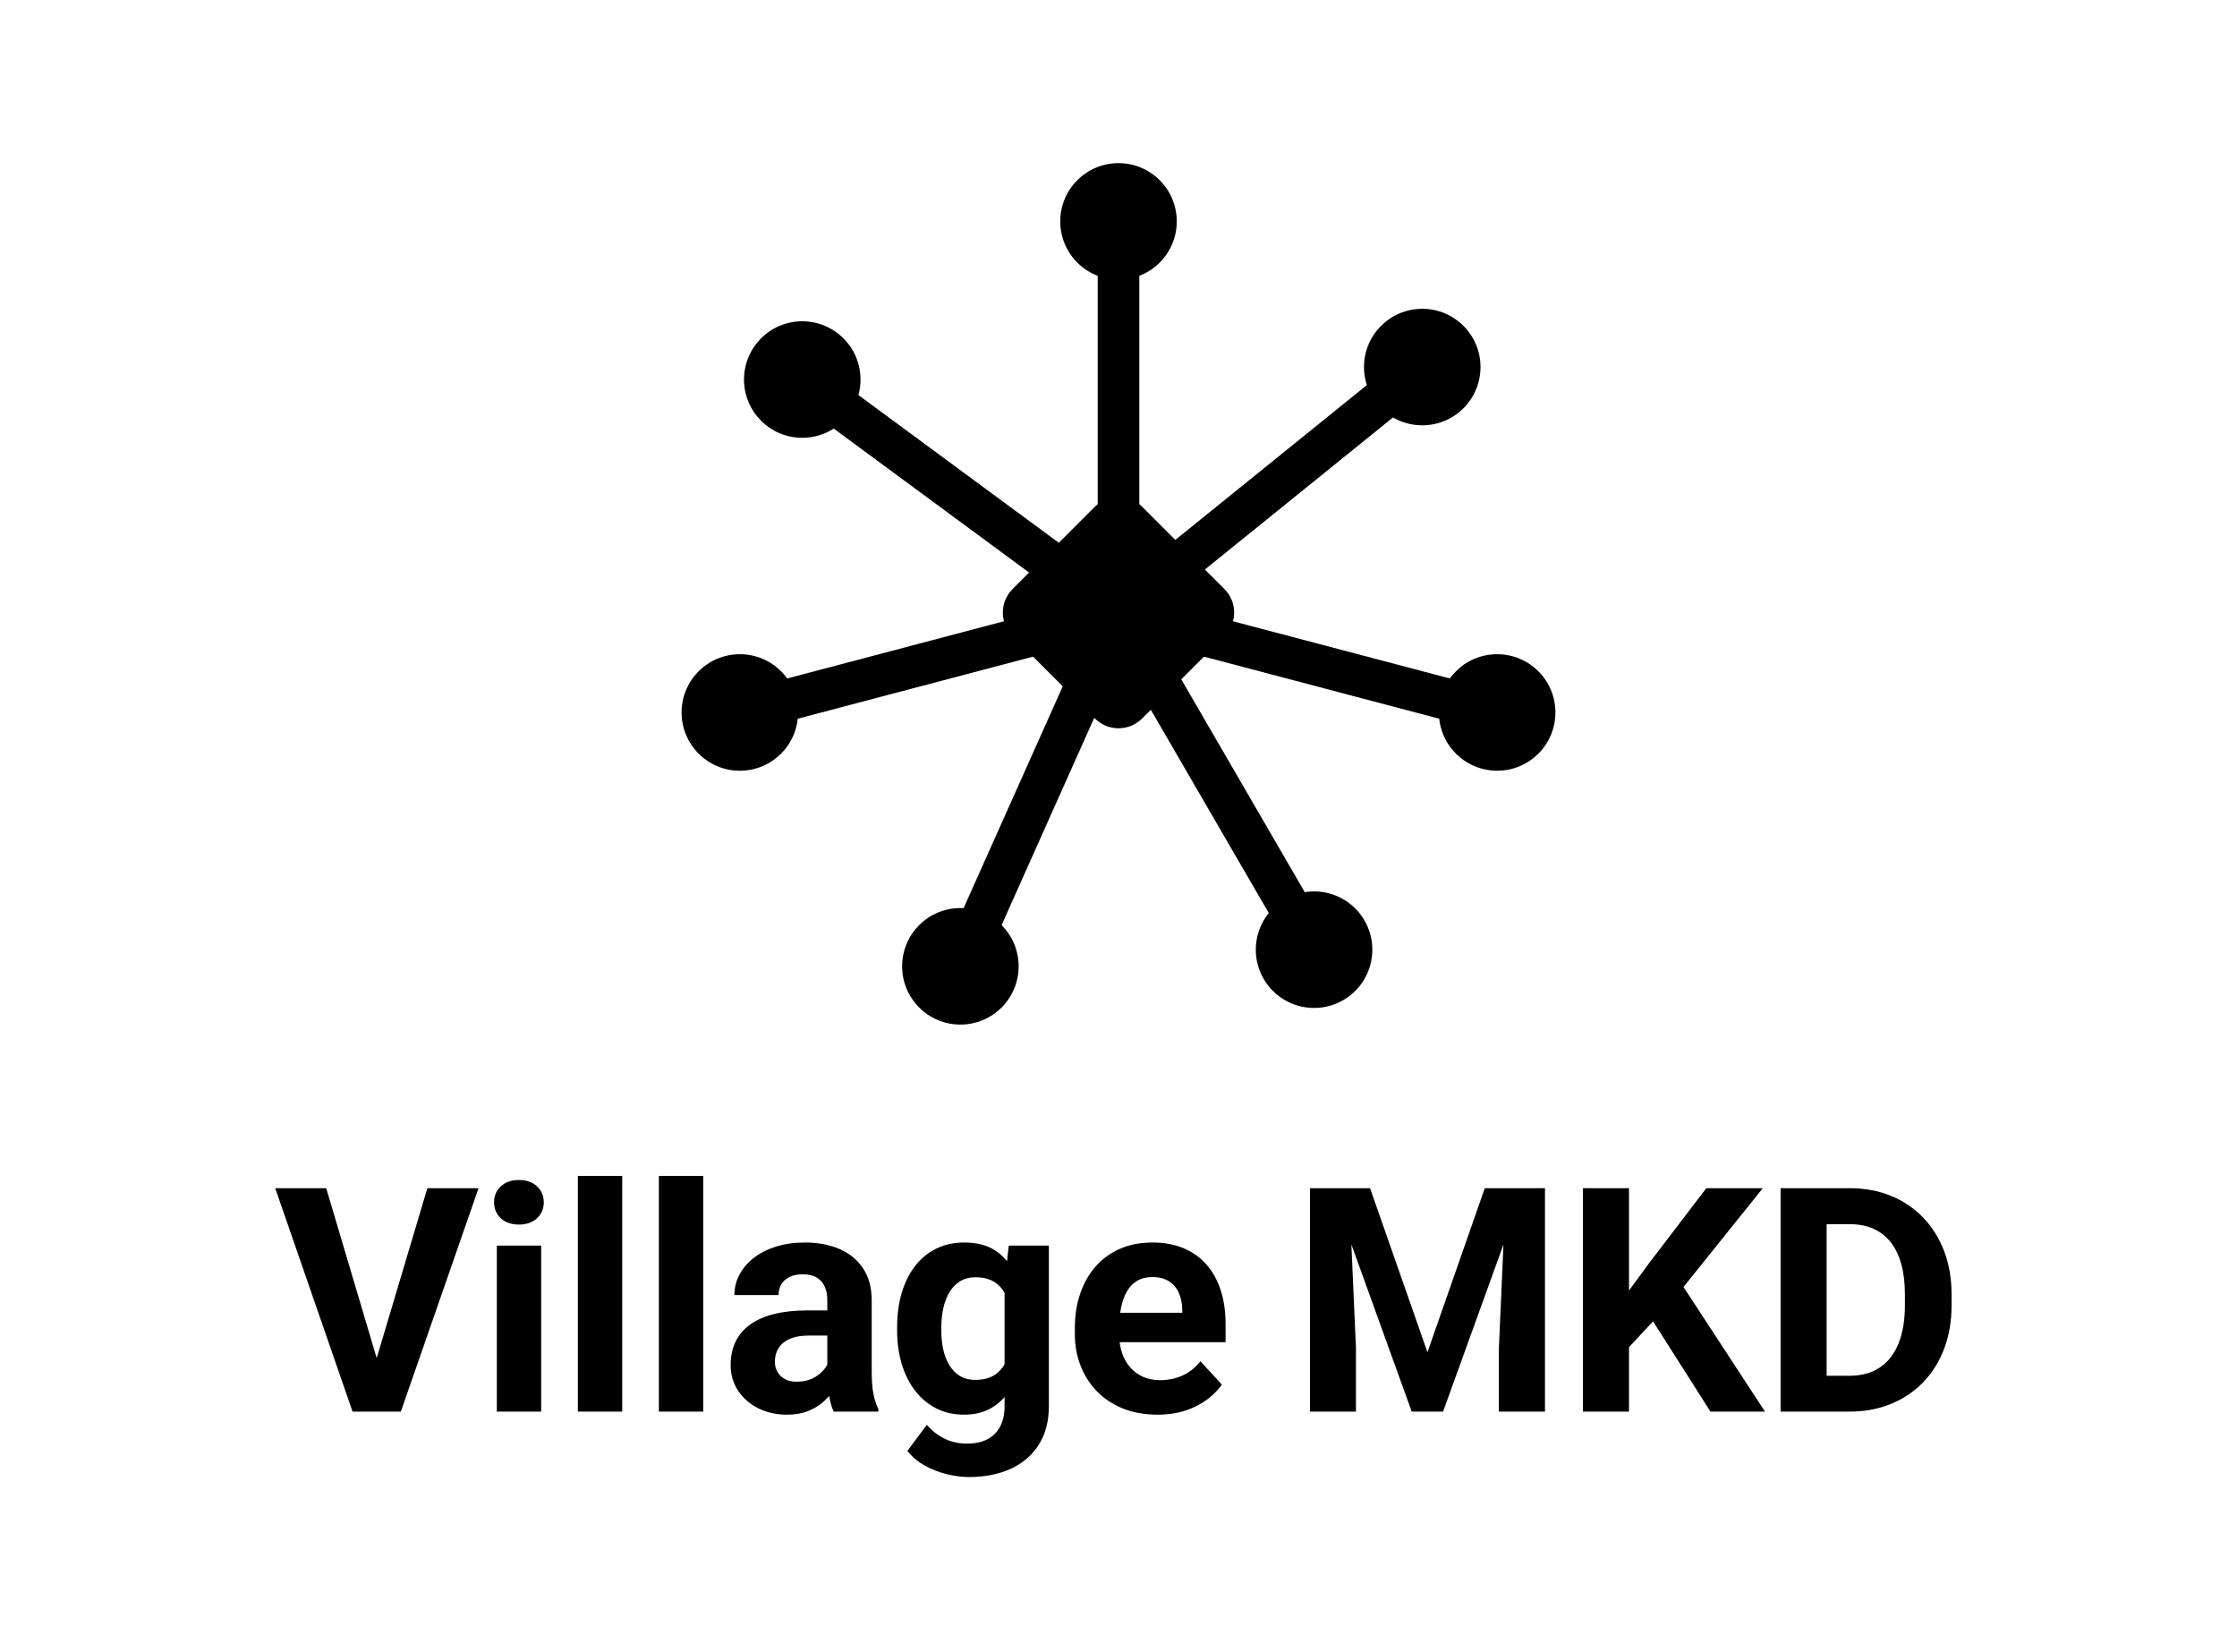
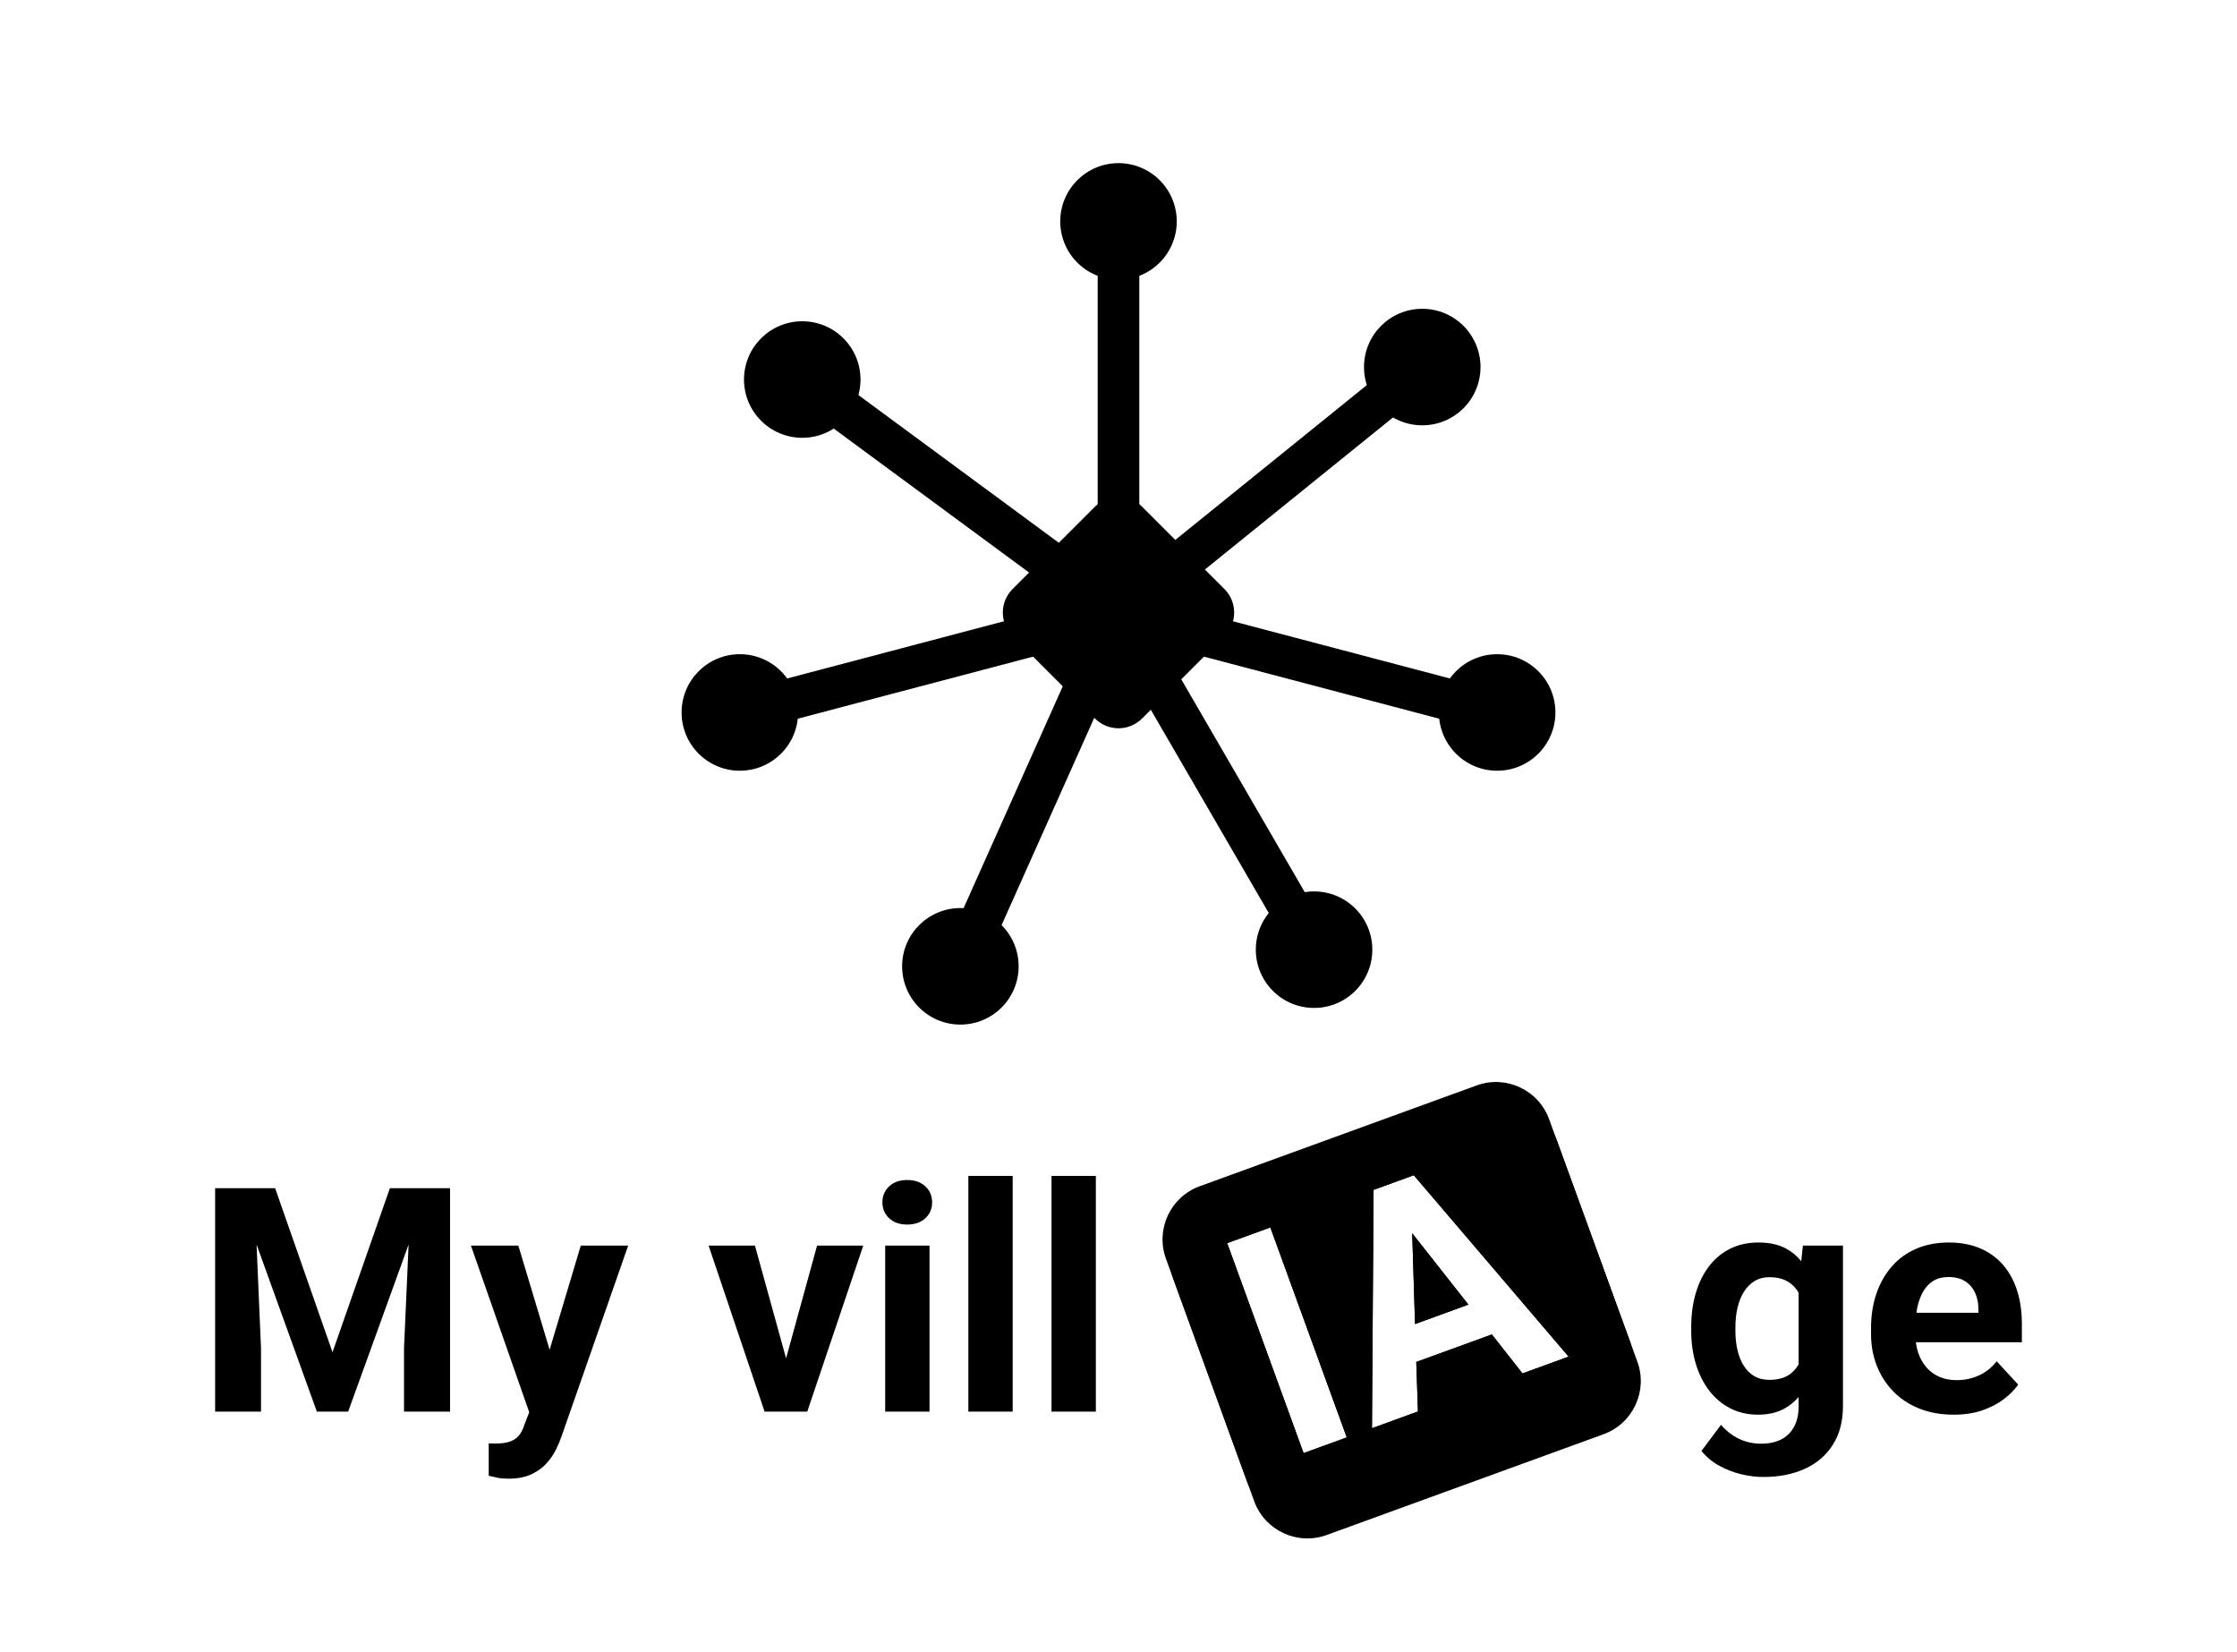
<svg xmlns="http://www.w3.org/2000/svg" fill="#000000" viewBox="0 0 420 310" role="img" aria-labelledby="title desc">
  <g id="symbol" transform="translate(110 15) scale(0.78125)">
    <g fill="none" stroke="#000000" stroke-linecap="round" stroke-width="10">
      <path d="M128 128 128 34M128 128 201 69M128 128 219 152M128 128 175 209M128 128 90 213M128 128 37 152M128 128 52 72" />
    </g>
    <g fill="#000000">
      <circle cx="128" cy="34" r="14" />
      <circle cx="201" cy="69" r="14" />
      <circle cx="219" cy="152" r="14" />
      <circle cx="175" cy="209" r="14" />
      <circle cx="90" cy="213" r="14" />
      <circle cx="37" cy="152" r="14" />
      <circle cx="52" cy="72" r="14" />
    </g>
    <rect x="106" y="106" width="44" height="44" rx="8" fill="#000000" transform="rotate(45 128 128)" />
  </g>
  <g id="wordmark" transform="translate(51.48 0)">
-     <path d="M18.858 256.252 28.757 223.055H38.37L23.779 265.0H17.437ZM9.765 223.055 19.627 256.252 21.115 265.0H14.714L0.191 223.055Z" fill="#000000" />
-     <path d="M50.126 233.829V265.0H41.801V233.829ZM41.28 225.717Q41.28 223.894 42.551 222.708Q43.821 221.522 45.943 221.522Q48.055 221.522 49.335 222.708Q50.615 223.894 50.615 225.717Q50.615 227.522 49.335 228.703Q48.055 229.884 45.943 229.884Q43.821 229.884 42.551 228.703Q41.28 227.522 41.28 225.717Z" fill="#000000" />
-     <path d="M65.34 220.75V265.0H57.015V220.75Z" fill="#000000" />
-     <path d="M80.555 220.75V265.0H72.229V220.75Z" fill="#000000" />
-     <path d="M103.849 257.972V244.092Q103.849 242.6 103.359 241.515Q102.868 240.429 101.848 239.827Q100.827 239.224 99.213 239.224Q97.821 239.224 96.807 239.701Q95.792 240.177 95.245 241.047Q94.697 241.917 94.697 243.116H86.401Q86.401 241.113 87.333 239.325Q88.266 237.536 90.011 236.167Q91.755 234.798 94.202 234.026Q96.648 233.253 99.667 233.253Q103.281 233.253 106.103 234.464Q108.925 235.675 110.555 238.091Q112.185 240.508 112.185 244.15V257.479Q112.185 260.05 112.507 261.68Q112.83 263.311 113.436 264.52V265.0H105.045Q104.447 263.727 104.148 261.815Q103.849 259.903 103.849 257.972ZM104.947 246.004 105.004 250.725H100.359Q98.708 250.725 97.497 251.095Q96.287 251.465 95.516 252.136Q94.745 252.808 94.375 253.703Q94.005 254.597 94.005 255.667Q94.005 256.726 94.502 257.575Q94.998 258.424 95.918 258.905Q96.838 259.387 98.075 259.387Q99.958 259.387 101.332 258.633Q102.707 257.879 103.475 256.79Q104.242 255.702 104.27 254.72L106.448 258.24Q105.993 259.411 105.207 260.685Q104.422 261.959 103.211 263.065Q102.001 264.17 100.292 264.873Q98.583 265.576 96.263 265.576Q93.289 265.576 90.893 264.376Q88.496 263.177 87.098 261.069Q85.699 258.96 85.699 256.251Q85.699 253.803 86.61 251.897Q87.521 249.991 89.326 248.679Q91.131 247.368 93.841 246.686Q96.551 246.004 100.119 246.004Z" fill="#000000" />
-     <path d="M137.912 233.829H145.445V263.967Q145.445 268.223 143.56 271.201Q141.674 274.179 138.302 275.73Q134.93 277.282 130.455 277.282Q128.51 277.282 126.325 276.758Q124.141 276.234 122.179 275.146Q120.217 274.058 118.884 272.373L122.537 267.487Q123.969 269.146 125.871 270.078Q127.773 271.009 130.091 271.009Q132.333 271.009 133.894 270.195Q135.455 269.381 136.292 267.816Q137.129 266.251 137.129 264.011V241.037ZM116.957 249.78V249.175Q116.957 245.622 117.826 242.698Q118.696 239.774 120.334 237.661Q121.972 235.548 124.306 234.401Q126.64 233.253 129.571 233.253Q132.685 233.253 134.791 234.412Q136.897 235.572 138.243 237.682Q139.589 239.793 140.356 242.656Q141.122 245.52 141.565 248.918V250.261Q141.131 253.514 140.263 256.299Q139.394 259.085 137.98 261.171Q136.565 263.257 134.474 264.417Q132.383 265.576 129.513 265.576Q126.621 265.576 124.301 264.395Q121.981 263.214 120.338 261.082Q118.696 258.95 117.826 256.065Q116.957 253.179 116.957 249.78ZM125.254 249.175V249.78Q125.254 251.723 125.631 253.397Q126.009 255.072 126.798 256.345Q127.587 257.617 128.781 258.33Q129.976 259.043 131.61 259.043Q133.889 259.043 135.325 258.075Q136.761 257.108 137.481 255.401Q138.201 253.694 138.328 251.494V247.713Q138.265 245.914 137.841 244.45Q137.418 242.986 136.629 241.946Q135.841 240.906 134.606 240.342Q133.372 239.777 131.667 239.777Q130.044 239.777 128.835 240.499Q127.626 241.221 126.837 242.498Q126.048 243.776 125.651 245.484Q125.254 247.193 125.254 249.175Z" fill="#000000" />
-     <path d="M165.832 265.576Q162.206 265.576 159.326 264.408Q156.446 263.241 154.442 261.166Q152.438 259.09 151.381 256.344Q150.324 253.598 150.324 250.47V249.338Q150.324 245.789 151.33 242.847Q152.336 239.904 154.228 237.752Q156.119 235.599 158.821 234.426Q161.524 233.253 164.906 233.253Q168.229 233.253 170.79 234.347Q173.351 235.441 175.092 237.452Q176.833 239.463 177.729 242.272Q178.624 245.081 178.624 248.521V251.967H153.863V246.445H170.484V245.808Q170.466 244.085 169.849 242.712Q169.231 241.338 167.998 240.539Q166.765 239.74 164.848 239.74Q163.189 239.74 162.004 240.455Q160.819 241.169 160.085 242.462Q159.351 243.755 159 245.506Q158.649 247.257 158.649 249.338V250.47Q158.649 252.357 159.171 253.94Q159.692 255.524 160.693 256.671Q161.693 257.818 163.114 258.458Q164.536 259.098 166.354 259.098Q168.612 259.098 170.551 258.219Q172.491 257.34 173.901 255.547L177.928 259.926Q176.959 261.336 175.276 262.641Q173.594 263.945 171.225 264.761Q168.856 265.576 165.832 265.576Z" fill="#000000" />
-     <path d="M198.431 223.055H205.75L216.525 253.854L227.291 223.055H234.62L219.458 265.0H213.574ZM194.468 223.055H201.778L203.103 253.087V265.0H194.468ZM231.263 223.055H238.593V265.0H229.938V253.087Z" fill="#000000" />
-     <path d="M254.366 223.055V265.0H245.722V223.055ZM279.493 223.055 262.864 243.767 253.265 254.093 251.718 245.894 258.215 237.028 268.886 223.055ZM269.665 265.0 257.319 245.6 263.716 240.255 279.902 265.0Z" fill="#000000" />
-     <path d="M295.723 265.0H286.594L286.652 258.271H295.723Q299.124 258.271 301.447 256.726Q303.769 255.181 304.97 252.216Q306.17 249.251 306.17 245.041V242.985Q306.17 239.774 305.491 237.317Q304.812 234.859 303.492 233.188Q302.173 231.516 300.236 230.664Q298.299 229.812 295.793 229.812H286.421V223.055H295.793Q300.01 223.055 303.517 224.482Q307.023 225.909 309.584 228.565Q312.145 231.222 313.538 234.885Q314.932 238.549 314.932 243.042V245.041Q314.932 249.515 313.538 253.188Q312.145 256.862 309.585 259.504Q307.024 262.146 303.505 263.573Q299.985 265.0 295.723 265.0ZM291.474 223.055V265.0H282.83V223.055Z" fill="#000000" />
+     <path d="M-11.089 223.055H0.175L10.949 253.851L21.724 223.055H33.017V265.0H24.374V253.073L25.238 233.627L13.888 265.0H8.011L-3.311 233.627L-2.475 253.073V265.0H-11.089ZM45.837 233.829 51.714 253.39 57.562 233.829H66.464L53.932 269.696Q53.528 270.877 52.851 272.231Q52.174 273.585 51.037 274.809Q49.899 276.034 48.184 276.812Q46.47 277.589 43.993 277.589Q42.812 277.589 42.063 277.445Q41.314 277.301 40.277 277.042V270.963Q40.593 270.963 40.939 270.978Q41.285 270.992 41.602 270.992Q43.244 270.992 44.281 270.618Q45.318 270.243 45.952 269.48Q46.586 268.716 46.96 267.506L47.882 265.115L36.935 233.829ZM90.259 233.829 96.108 255.003 101.927 233.829H110.598L100.083 265.0H92.074L81.559 233.829ZM123.039 233.829V265.0H114.714V233.829ZM114.194 225.717Q114.194 223.894 115.464 222.708Q116.735 221.522 118.856 221.522Q120.969 221.522 122.248 222.708Q123.528 223.894 123.528 225.717Q123.528 227.522 122.248 228.703Q120.969 229.884 118.856 229.884Q116.735 229.884 115.464 228.703Q114.194 227.522 114.194 225.717ZM138.654 220.75V265.0H130.328V220.75ZM154.268 220.75V265.0H145.943V220.75Z" fill="#000000" />
+     <g transform="rotate(-20 210.98 244.03)">
+       <path d="M183.32 215.38H238.64A10.62 10.62 0 0 1 249.26 226.00V270.31A10.62 10.62 0 0 1 238.64 280.93H183.32A10.62 10.62 0 0 1 172.70 270.31V226.00A10.62 10.62 0 0 1 183.32 215.38ZM193.127 223.055V265.0H184.502V223.055ZM228.24 265.0 225.33 256.156H210.234L207.353 265.0H198.164L213.749 223.055H221.787L237.458 265.0ZM223.112 249.386 217.782 233.195 212.453 249.386Z" fill="#000000" fill-rule="evenodd" />
+       <path d="M183.32 211.25H238.64A10.62 10.62 0 0 1 249.26 221.87V266.18A10.62 10.62 0 0 1 238.64 276.80H183.32A10.62 10.62 0 0 1 172.70 266.18V221.87A10.62 10.62 0 0 1 183.32 211.25ZM193.127 223.055V265.0H184.502V223.055ZM228.24 265.0 225.33 256.156H210.234L207.353 265.0H198.164L213.749 223.055H221.787L237.458 265.0ZM223.112 249.386 217.782 233.195 212.453 249.386Z" fill="#000000" fill-rule="evenodd" />
+     </g>
+     <path d="M287.019 233.829H294.538V263.963Q294.538 268.227 292.651 271.208Q290.764 274.19 287.394 275.731Q284.023 277.272 279.558 277.272Q277.599 277.272 275.424 276.754Q273.249 276.235 271.275 275.141Q269.302 274.046 267.977 272.375L271.636 267.478Q273.076 269.148 274.977 270.085Q276.879 271.021 279.183 271.021Q281.43 271.021 282.986 270.2Q284.542 269.379 285.377 267.809Q286.213 266.239 286.213 264.021V262.263Q285.06 263.588 283.562 264.424Q281.488 265.576 278.607 265.576Q275.726 265.576 273.407 264.395Q271.088 263.214 269.446 261.082Q267.804 258.95 266.925 256.069Q266.047 253.188 266.047 249.789V249.184Q266.047 245.612 266.925 242.688Q267.804 239.764 269.432 237.661Q271.059 235.558 273.393 234.405Q275.726 233.253 278.665 233.253Q281.776 233.253 283.879 234.405Q285.521 235.298 286.702 236.768ZM274.344 249.184V249.789Q274.344 251.719 274.718 253.39Q275.093 255.061 275.885 256.343Q276.677 257.625 277.873 258.331Q279.068 259.037 280.71 259.037Q282.986 259.037 284.427 258.086Q285.55 257.308 286.213 256.127V242.702Q286.011 242.299 285.723 241.953Q284.945 240.916 283.706 240.34Q282.468 239.764 280.768 239.764Q279.126 239.764 277.93 240.498Q276.735 241.233 275.942 242.5Q275.15 243.768 274.747 245.482Q274.344 247.196 274.344 249.184ZM315.338 265.576Q311.708 265.576 308.827 264.409Q305.947 263.243 303.944 261.168Q301.942 259.094 300.876 256.343Q299.81 253.592 299.81 250.48V249.328Q299.81 245.785 300.819 242.846Q301.827 239.908 303.714 237.747Q305.601 235.586 308.309 234.42Q311.017 233.253 314.416 233.253Q317.729 233.253 320.293 234.348Q322.857 235.442 324.6 237.459Q326.343 239.476 327.236 242.284Q328.129 245.093 328.129 248.521V251.979H308.222Q308.367 253.016 308.655 253.938Q309.202 255.522 310.196 256.674Q311.19 257.827 312.616 258.46Q314.042 259.094 315.857 259.094Q318.104 259.094 320.048 258.216Q321.993 257.337 323.405 255.551L327.438 259.93Q326.458 261.341 324.773 262.638Q323.088 263.934 320.725 264.755Q318.363 265.576 315.338 265.576ZM308.338 246.447H319.976V245.813Q319.976 244.085 319.357 242.717Q318.738 241.348 317.499 240.542Q316.26 239.735 314.33 239.735Q312.688 239.735 311.507 240.455Q310.325 241.175 309.591 242.472Q308.856 243.768 308.482 245.497Q308.395 245.958 308.338 246.447Z" fill="#000000" />
  </g>
</svg>
